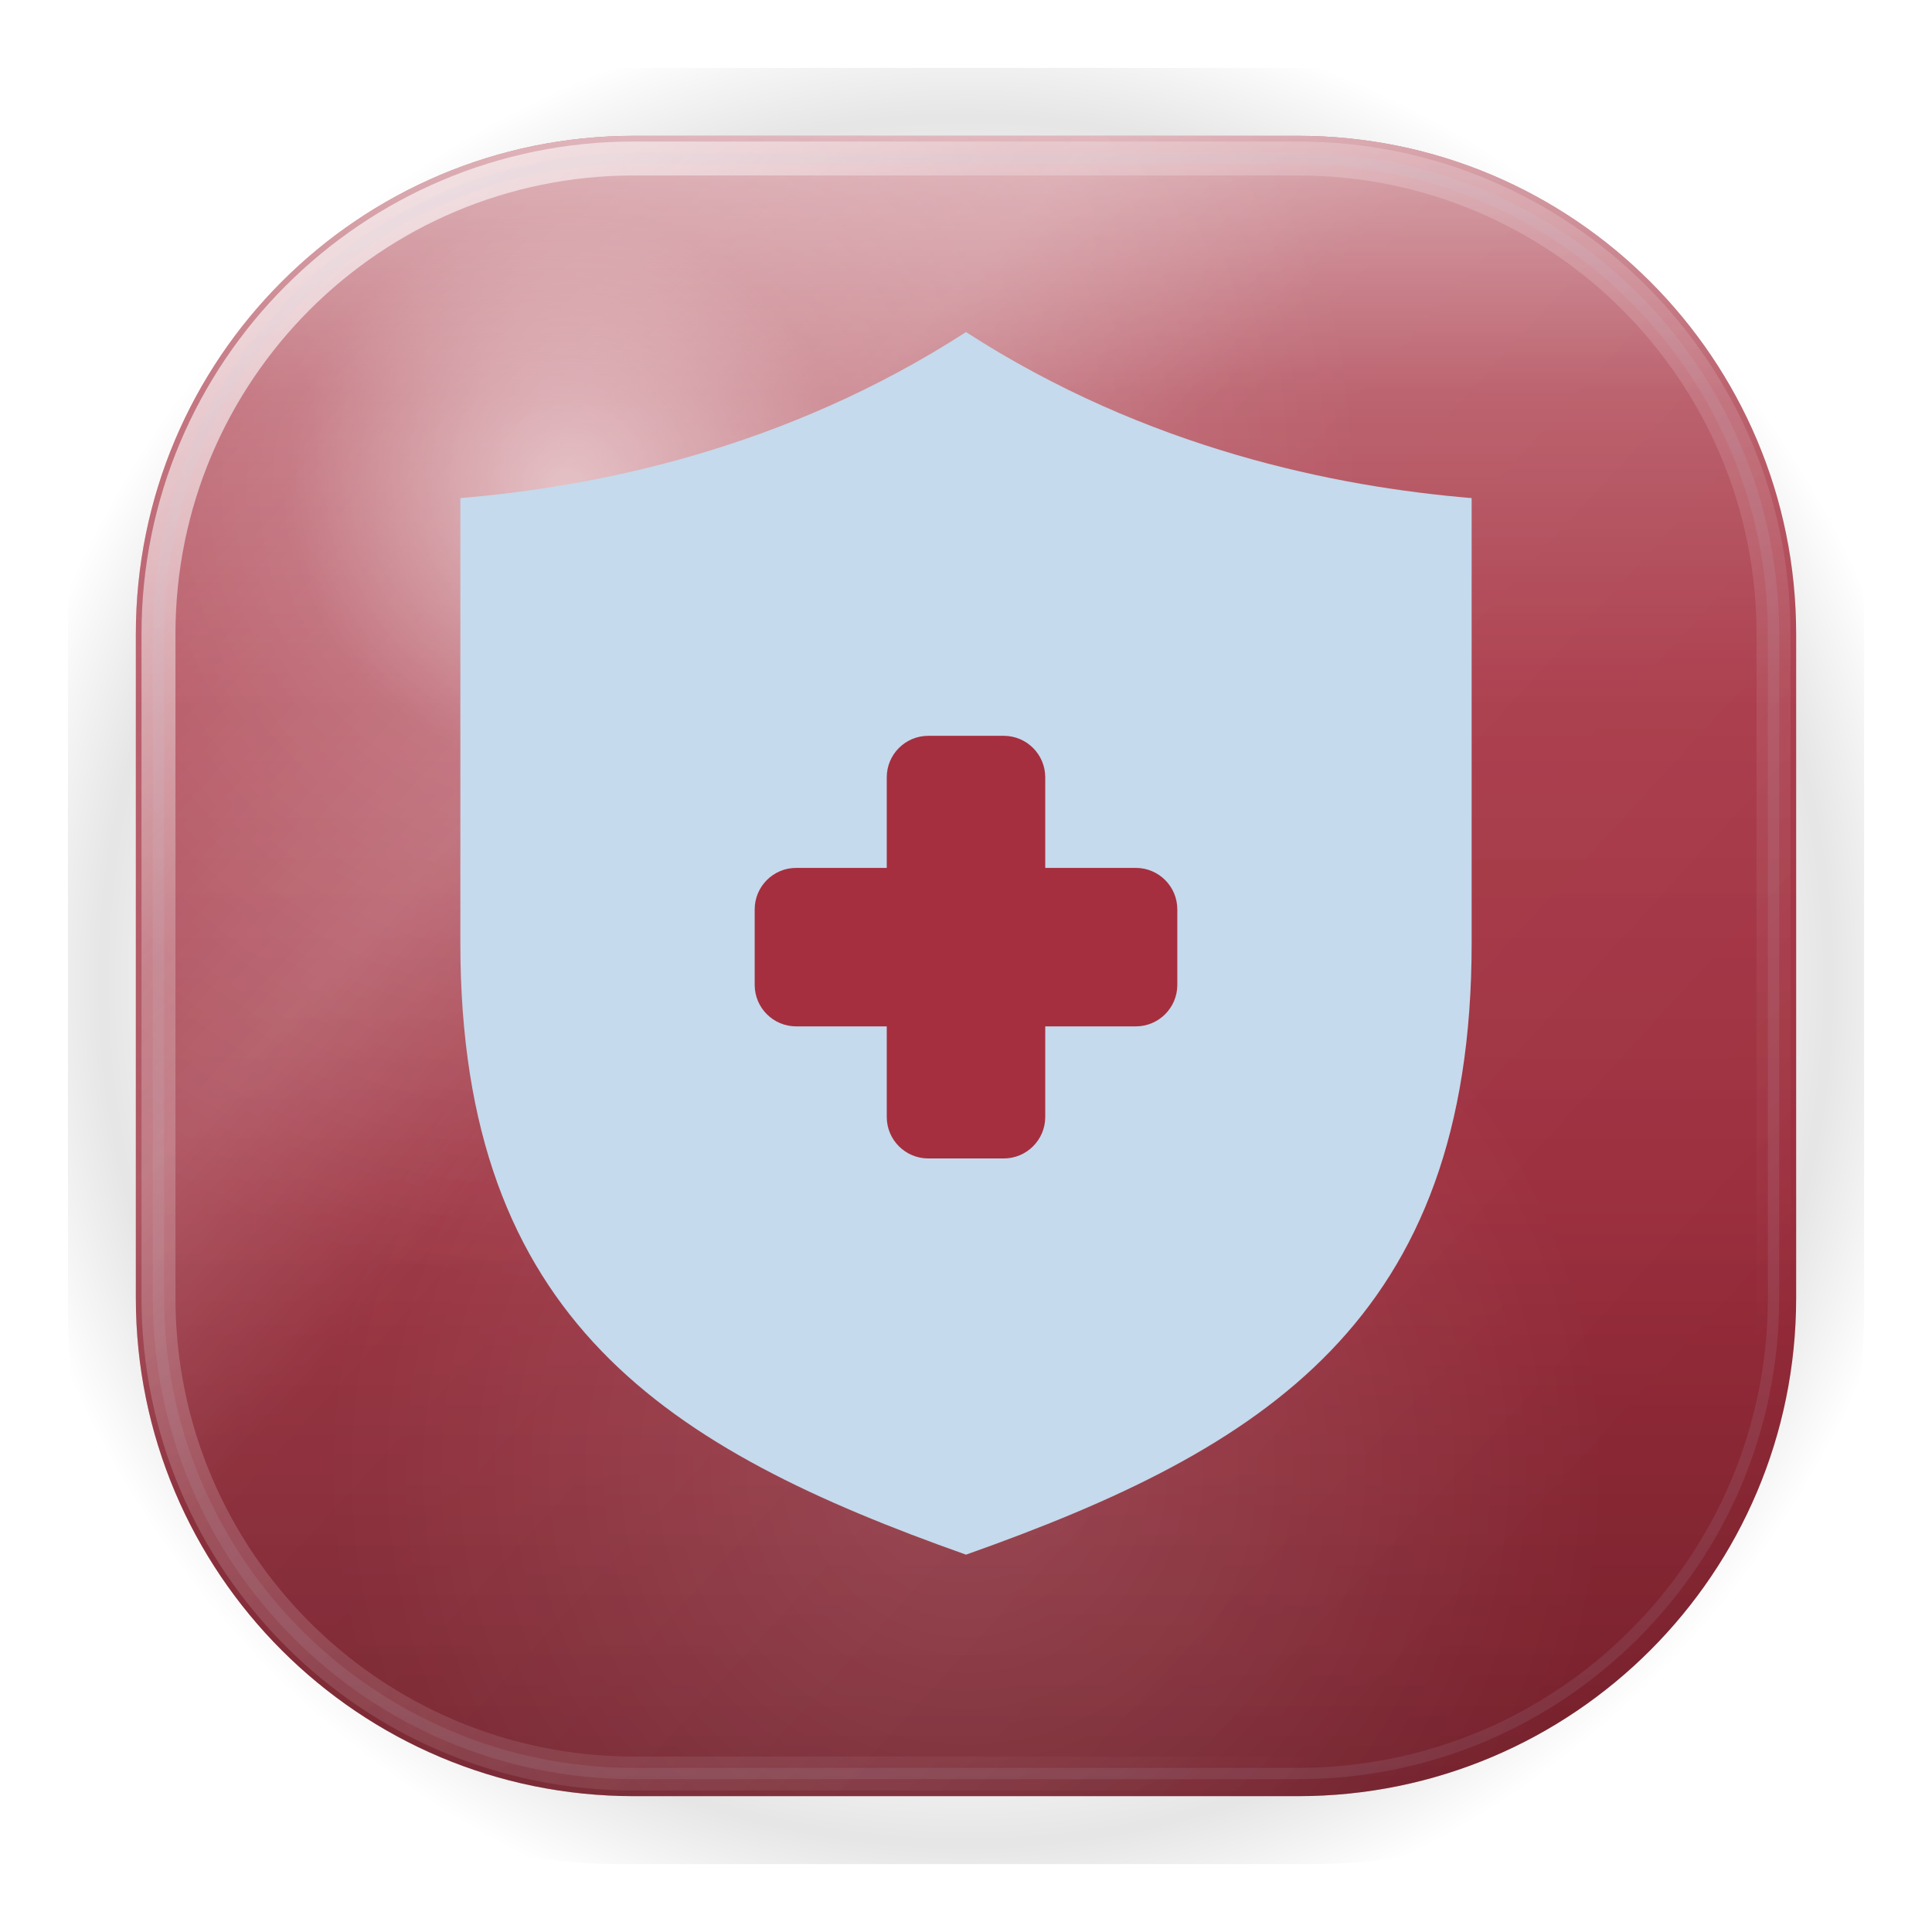
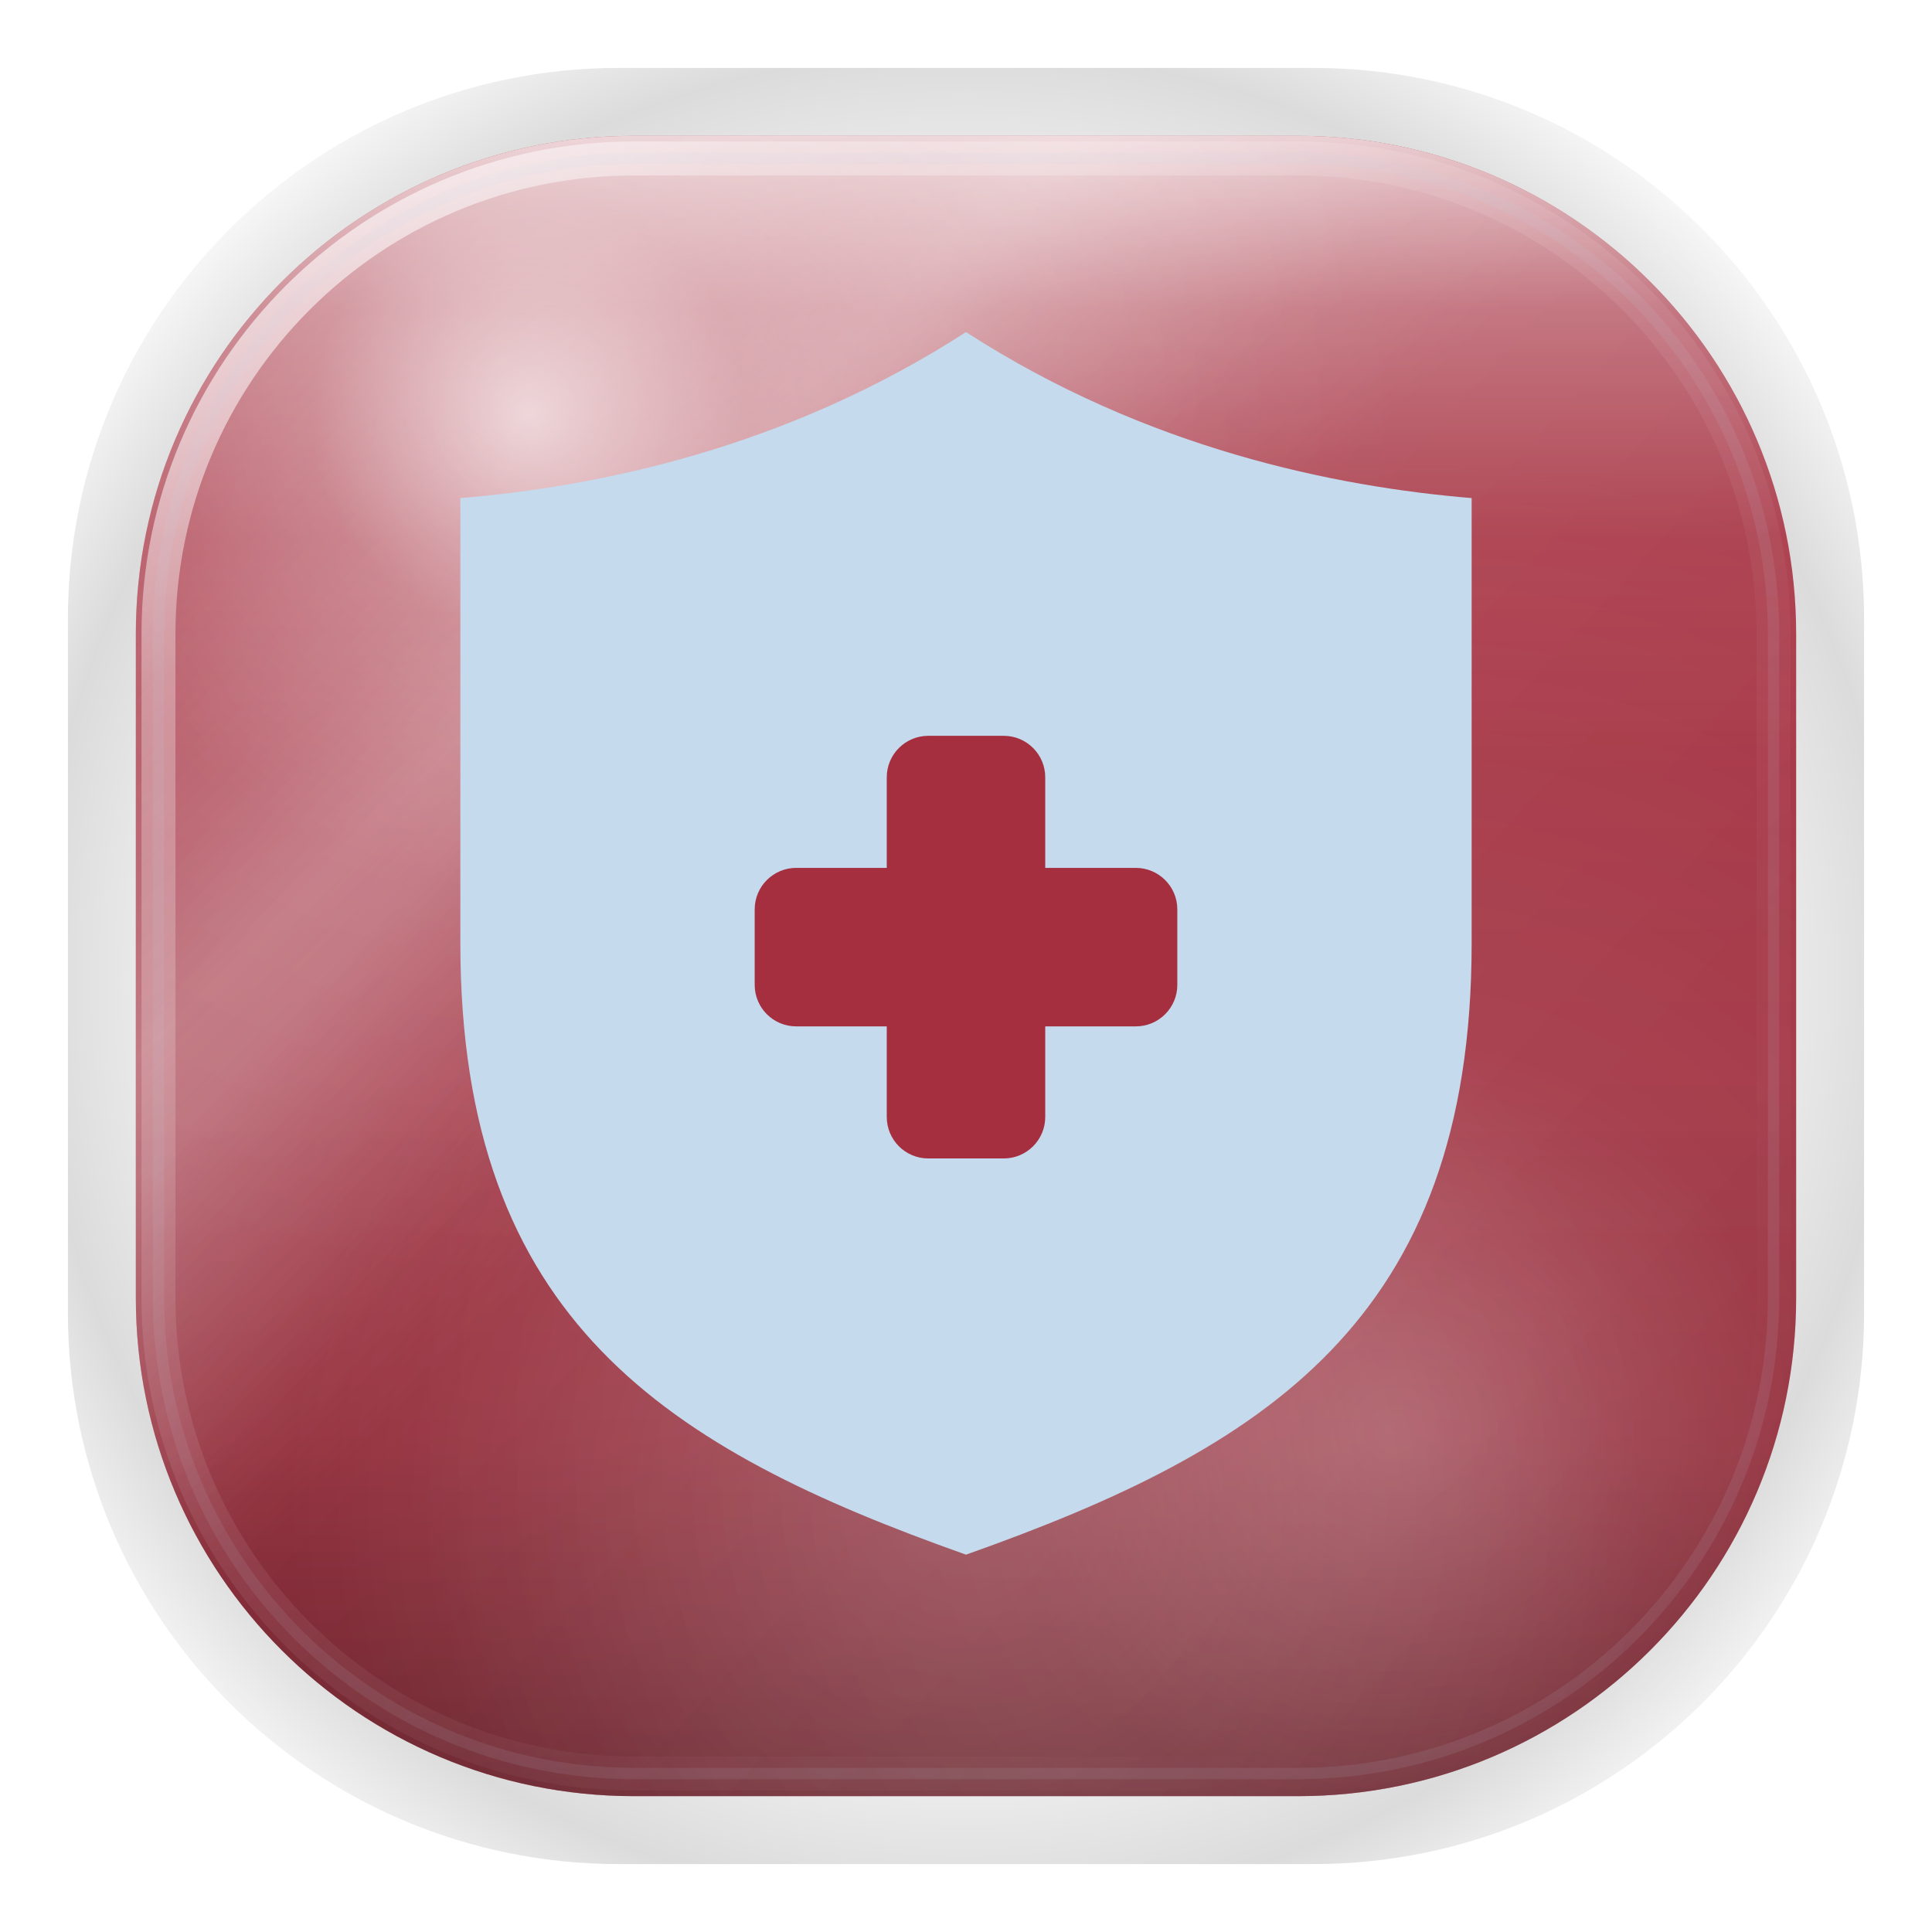
<svg xmlns="http://www.w3.org/2000/svg" width="1024" height="1024" viewBox="0 0 1024 1024">
  <defs>
    <style id="current-color-scheme" type="text/css">.ColorScheme-Text { color:#17302E; }.ColorScheme-Background{ color:#C5DAEC; }.ColorScheme-Highlight{ color:#0284C7; }.ColorScheme-HighlightedText{ color:#07111E; }.ColorScheme-PositiveText{ color:#086B4B; }.ColorScheme-NeutralText{ color:#7B520F; }.ColorScheme-NegativeText{ color:#A52F3F; }.ColorScheme-Accent{ color:#0284C7; }</style>
-     <linearGradient id="moos-recovery-sheen" x1="512" y1="72" x2="512" y2="700" gradientUnits="userSpaceOnUse">
-       <stop offset="0" stop-color="#ffffff" stop-opacity=".55" />
-       <stop offset="0.22" stop-color="#ffffff" stop-opacity=".22" />
-       <stop offset="0.48" stop-color="#ffffff" stop-opacity=".06" />
+     <linearGradient id="moos-recovery-sheen" x1="512" y1="72" x2="512" y2="680" gradientUnits="userSpaceOnUse">
+       <stop offset="0" stop-color="#ffffff" stop-opacity=".72" />
+       <stop offset="0.15" stop-color="#ffffff" stop-opacity=".32" />
+       <stop offset="0.35" stop-color="#ffffff" stop-opacity=".08" />
+       <stop offset="0.55" stop-color="#ffffff" stop-opacity=".02" />
      <stop offset="1" stop-color="#ffffff" stop-opacity="0" />
    </linearGradient>
-     <linearGradient id="moos-recovery-depth" x1="512" y1="360" x2="512" y2="952" gradientUnits="userSpaceOnUse">
+     <linearGradient id="moos-recovery-depth" x1="512" y1="320" x2="512" y2="952" gradientUnits="userSpaceOnUse">
      <stop offset="0" stop-color="#000000" stop-opacity="0" />
-       <stop offset="0.45" stop-color="#000000" stop-opacity=".06" />
-       <stop offset="1" stop-color="#000000" stop-opacity=".30" />
+       <stop offset="0.40" stop-color="#000000" stop-opacity=".04" />
+       <stop offset="0.70" stop-color="#000000" stop-opacity=".12" />
+       <stop offset="1" stop-color="#000000" stop-opacity=".38" />
+     </linearGradient>
+     <linearGradient id="moos-recovery-shimmer" x1="140" y1="80" x2="880" y2="820" gradientUnits="userSpaceOnUse">
+       <stop offset="0" stop-color="#ffffff" stop-opacity="0" />
+       <stop offset="0.22" stop-color="#ffffff" stop-opacity=".14" />
+       <stop offset="0.28" stop-color="#ffffff" stop-opacity=".22" />
+       <stop offset="0.34" stop-color="#ffffff" stop-opacity=".14" />
+       <stop offset="0.50" stop-color="#ffffff" stop-opacity="0" />
+       <stop offset="1" stop-color="#ffffff" stop-opacity="0" />
    </linearGradient>
    <linearGradient id="moos-recovery-refract" x1="120" y1="100" x2="860" y2="780" gradientUnits="userSpaceOnUse">
      <stop offset="0" stop-color="#ffffff" stop-opacity="0" />
      <stop offset="0.32" stop-color="#ffffff" stop-opacity=".20" />
      <stop offset="0.46" stop-color="#ffffff" stop-opacity=".05" />
      <stop offset="1" stop-color="#ffffff" stop-opacity="0" />
    </linearGradient>
-     <radialGradient id="moos-recovery-caustic" gradientUnits="userSpaceOnUse" cx="300" cy="260" r="420">
-       <stop offset="0" stop-color="#ffffff" stop-opacity=".58" />
-       <stop offset="0.35" stop-color="#ffffff" stop-opacity=".16" />
+     <radialGradient id="moos-recovery-caustic" gradientUnits="userSpaceOnUse" cx="280" cy="220" r="460">
+       <stop offset="0" stop-color="#ffffff" stop-opacity=".68" />
+       <stop offset="0.25" stop-color="#ffffff" stop-opacity=".20" />
+       <stop offset="0.55" stop-color="#ffffff" stop-opacity=".05" />
      <stop offset="1" stop-color="#ffffff" stop-opacity="0" />
    </radialGradient>
-     <radialGradient id="moos-recovery-floor" gradientUnits="userSpaceOnUse" cx="512" cy="780" r="340">
-       <stop offset="0" stop-color="#ffffff" stop-opacity=".14" />
+     <radialGradient id="moos-recovery-rimlight" gradientUnits="userSpaceOnUse" cx="740" cy="760" r="520">
+       <stop offset="0" stop-color="#ffffff" stop-opacity=".25" />
+       <stop offset="0.40" stop-color="#ffffff" stop-opacity=".08" />
      <stop offset="1" stop-color="#ffffff" stop-opacity="0" />
    </radialGradient>
-     <linearGradient id="moos-recovery-rim-hi" x1="130" y1="80" x2="820" y2="820" gradientUnits="userSpaceOnUse">
-       <stop offset="0" stop-color="#ffffff" stop-opacity=".78" />
-       <stop offset="0.28" stop-color="#ffffff" stop-opacity=".24" />
+     <radialGradient id="moos-recovery-floor" gradientUnits="userSpaceOnUse" cx="512" cy="800" r="360">
+       <stop offset="0" stop-color="#ffffff" stop-opacity=".18" />
+       <stop offset="1" stop-color="#ffffff" stop-opacity="0" />
+     </radialGradient>
+     <linearGradient id="moos-recovery-rim-hi" x1="120" y1="60" x2="860" y2="860" gradientUnits="userSpaceOnUse">
+       <stop offset="0" stop-color="#ffffff" stop-opacity=".85" />
+       <stop offset="0.18" stop-color="#ffffff" stop-opacity=".32" />
+       <stop offset="0.42" stop-color="#ffffff" stop-opacity=".10" />
+       <stop offset="0.68" stop-color="#ffffff" stop-opacity=".04" />
      <stop offset="1" stop-color="#ffffff" stop-opacity="0" />
    </linearGradient>
-     <radialGradient id="moos-recovery-aura" gradientUnits="userSpaceOnUse" cx="512" cy="520" r="520">
-       <stop offset="0.72" stop-color="#000000" stop-opacity="0" />
-       <stop offset="0.88" stop-color="#000000" stop-opacity=".10" />
+     <radialGradient id="moos-recovery-aura" gradientUnits="userSpaceOnUse" cx="512" cy="520" r="580">
+       <stop offset="0.60" stop-color="#000000" stop-opacity="0" />
+       <stop offset="0.85" stop-color="#000000" stop-opacity=".14" />
      <stop offset="1" stop-color="#000000" stop-opacity="0" />
    </radialGradient>
  </defs>
  <rect fill="url(#moos-recovery-aura)" x="36" y="36" width="952" height="952" rx="292" />
  <rect class="ColorScheme-NegativeText" fill="currentColor" x="72" y="72" width="880" height="880" rx="264" />
+   <rect fill="url(#moos-recovery-depth)" x="72" y="72" width="880" height="880" rx="264" />
  <rect fill="url(#moos-recovery-sheen)" x="72" y="72" width="880" height="880" rx="264" />
-   <rect fill="url(#moos-recovery-depth)" x="72" y="72" width="880" height="880" rx="264" />
+   <rect fill="url(#moos-recovery-shimmer)" x="72" y="72" width="880" height="880" rx="264" />
  <rect fill="url(#moos-recovery-refract)" x="72" y="72" width="880" height="880" rx="264" />
  <rect fill="url(#moos-recovery-caustic)" x="72" y="72" width="880" height="880" rx="264" />
+   <rect fill="url(#moos-recovery-rimlight)" x="72" y="72" width="880" height="880" rx="264" />
  <rect fill="url(#moos-recovery-floor)" x="72" y="72" width="880" height="880" rx="264" />
  <rect fill="none" stroke="url(#moos-recovery-rim-hi)" stroke-width="18" x="84" y="84" width="856" height="856" rx="252" />
  <rect class="ColorScheme-Background" fill="none" stroke="currentColor" stroke-opacity=".10" stroke-width="6" x="84" y="84" width="856" height="856" rx="252" />
  <path class="ColorScheme-Background" fill="currentColor" d="M512 176c96 62 196 82 268 88v236c0 200-110 268-268 324-158-56-268-124-268-324V264c72-6 172-26 268-88Z" />
  <g class="ColorScheme-NegativeText" fill="currentColor">
    <rect x="470" y="390" width="84" height="224" rx="22" />
    <rect x="400" y="460" width="224" height="84" rx="22" />
  </g>
</svg>
